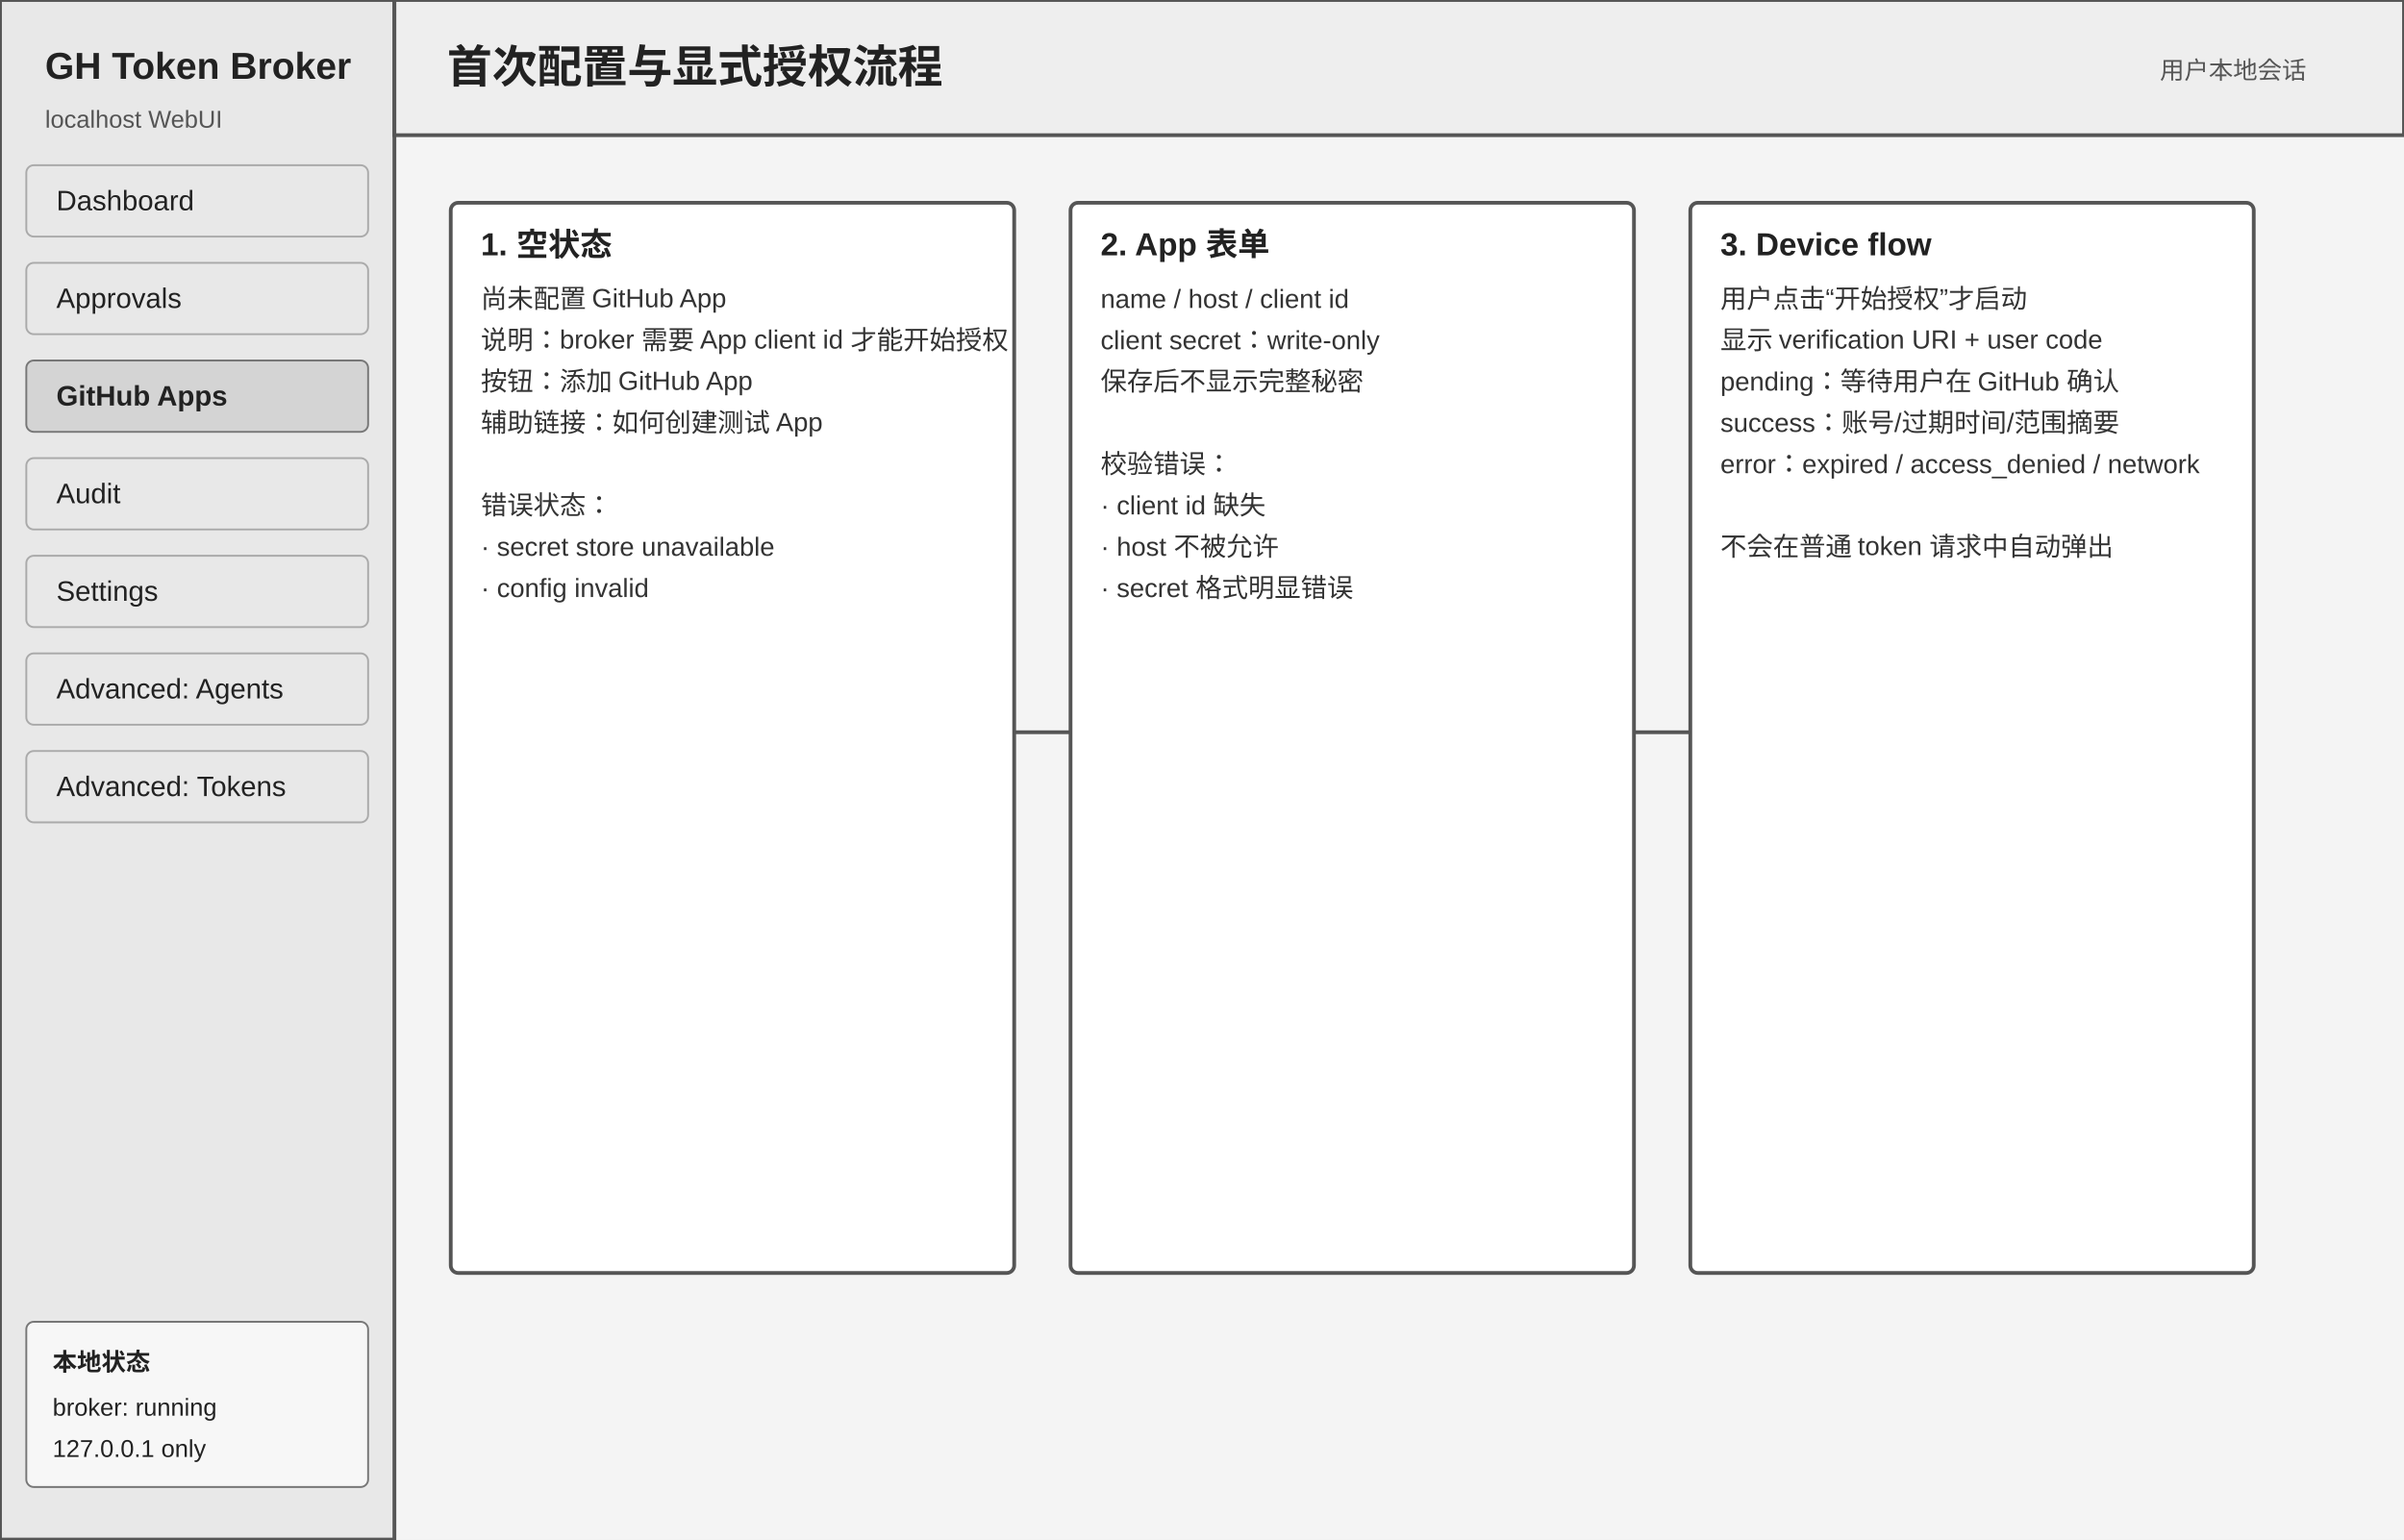
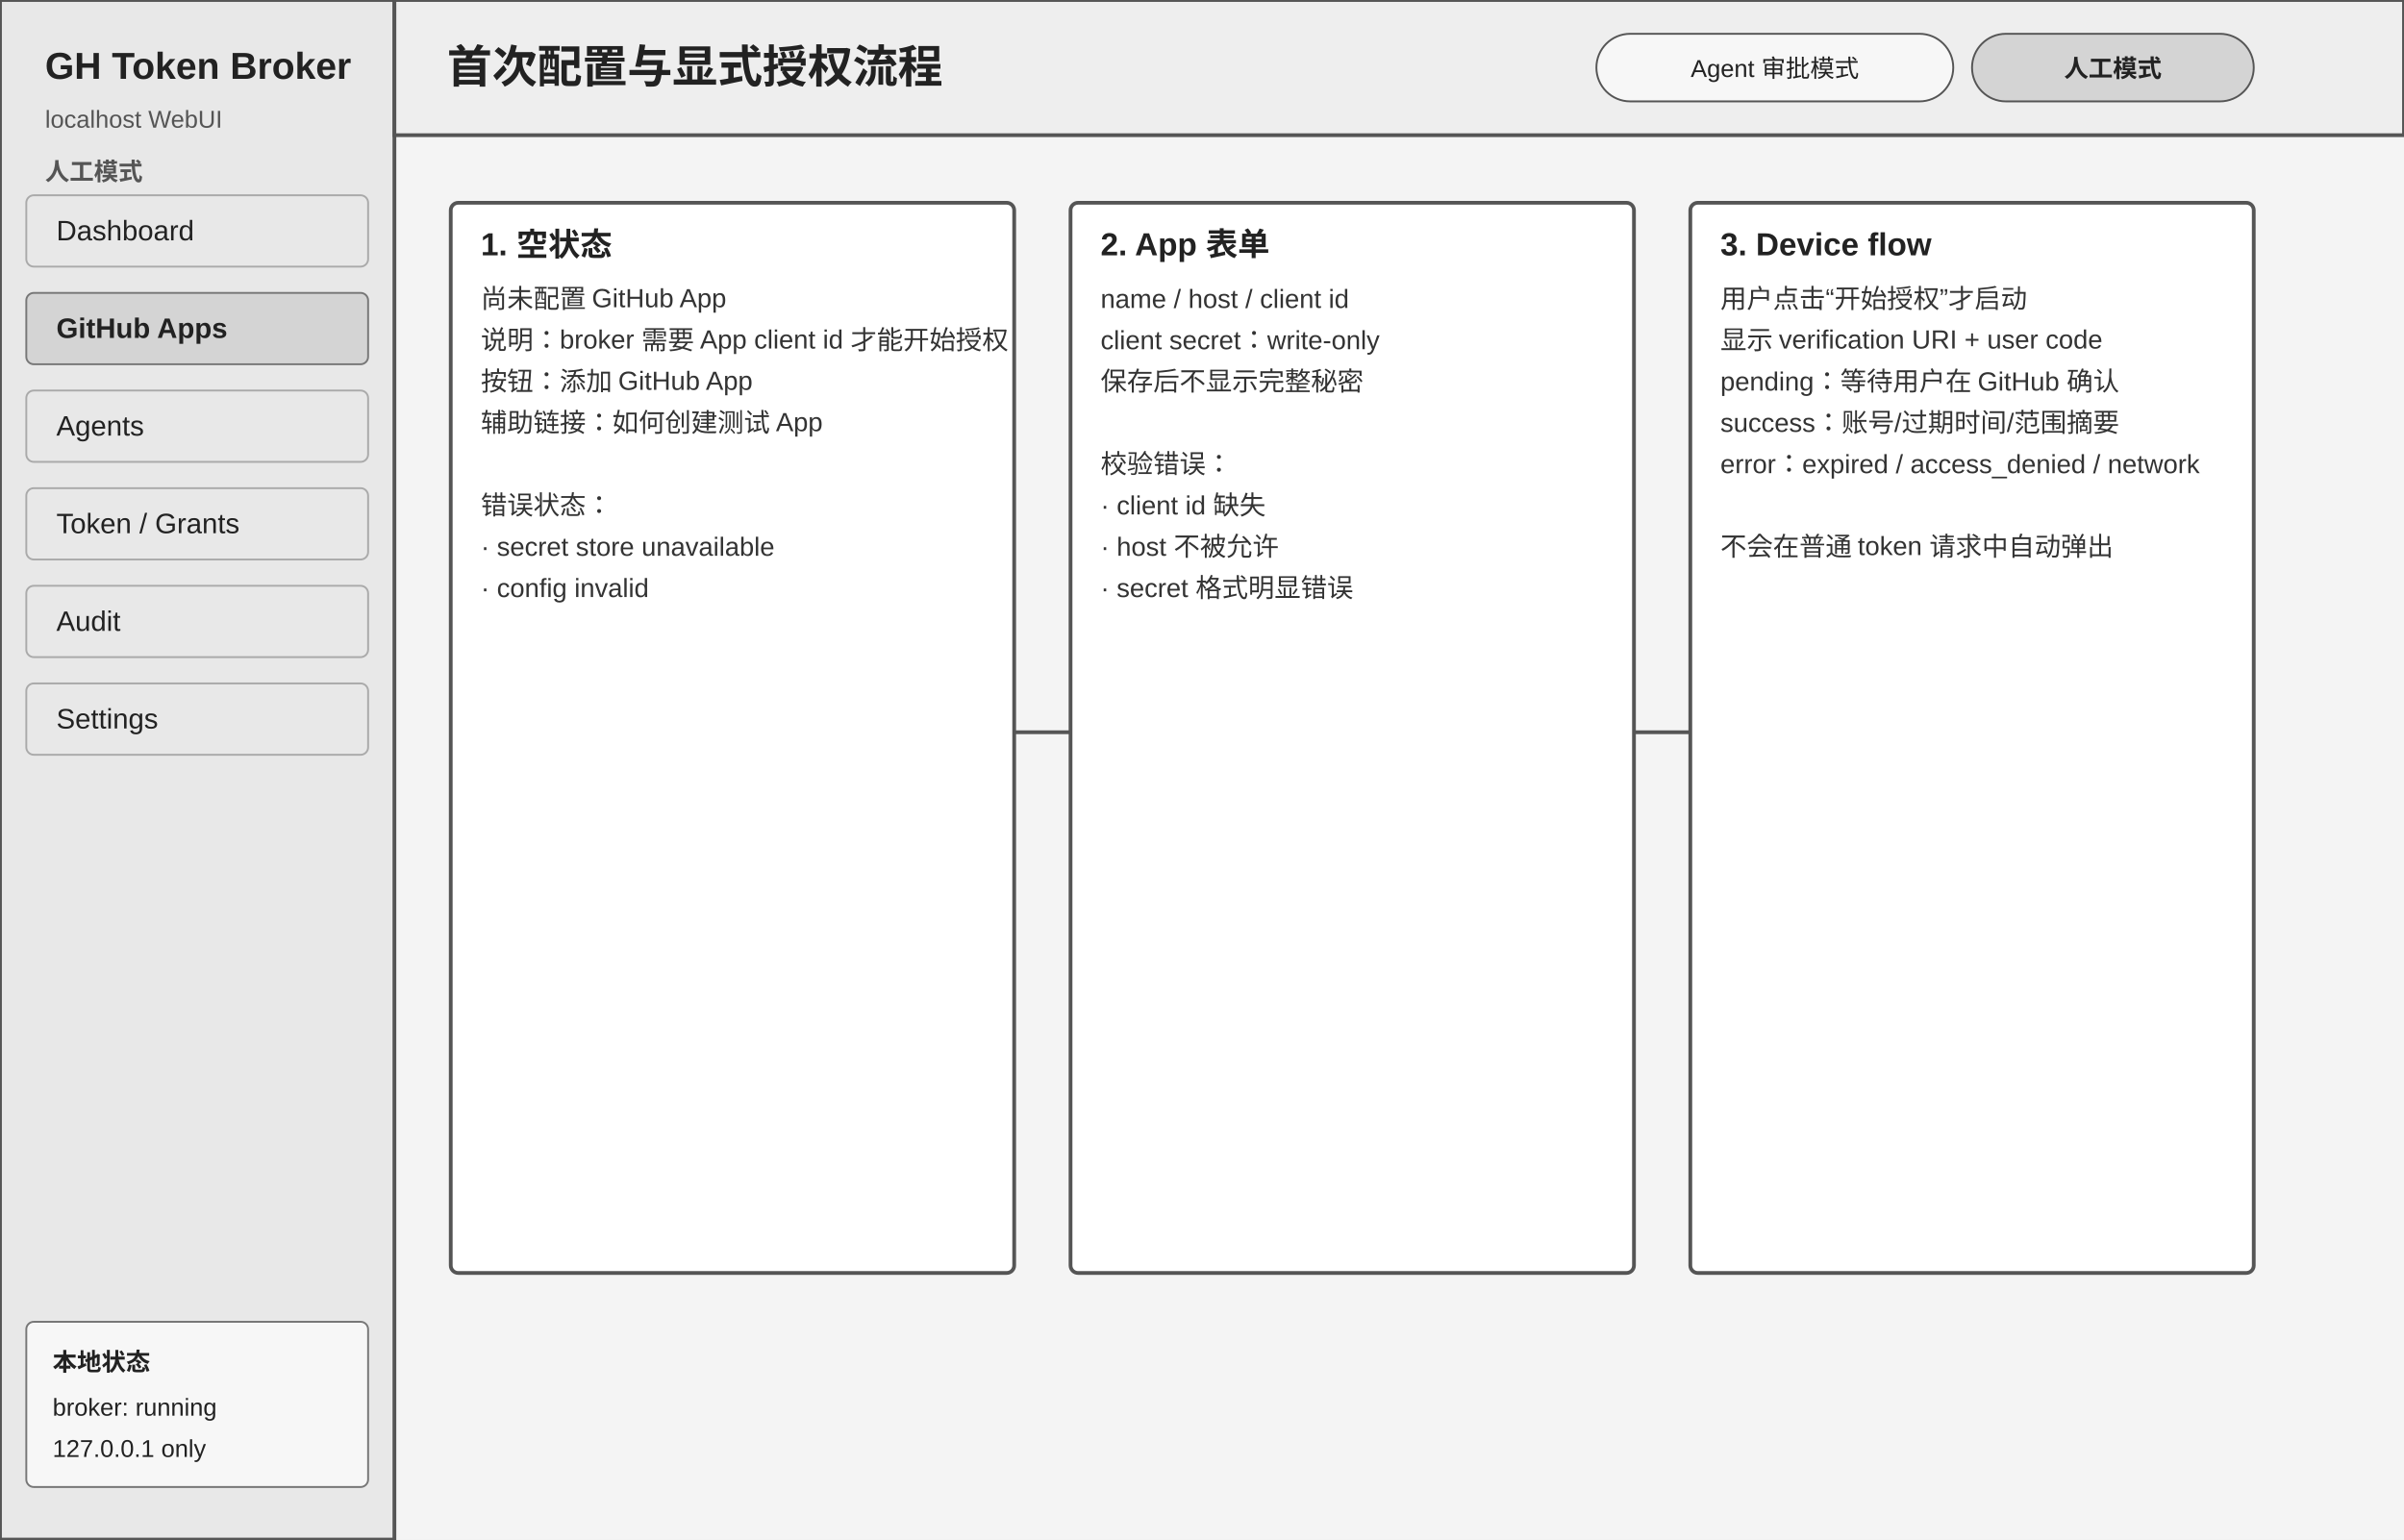
<svg xmlns="http://www.w3.org/2000/svg" width="1280" height="820" viewBox="0 0 1280 820">
  <rect width="100%" height="100%" fill="#f4f4f4" />
  <rect x="0" y="0" width="210" height="820" rx="0" fill="#e8e8e8" stroke="#555" stroke-width="2" />
  <text x="24" y="42" font-family="Microsoft YaHei, Segoe UI, Arial, sans-serif" font-size="20" font-weight="700" fill="#222" text-anchor="start">GH Token Broker</text>
  <text x="24" y="68" font-family="Microsoft YaHei, Segoe UI, Arial, sans-serif" font-size="13" font-weight="400" fill="#555" text-anchor="start">localhost WebUI</text>
-   <rect x="14" y="88" width="182" height="38" rx="4" fill="#e8e8e8" stroke="#aaa" stroke-width="1" />
-   <text x="30" y="112" font-family="Microsoft YaHei, Segoe UI, Arial, sans-serif" font-size="15" font-weight="400" fill="#222" text-anchor="start">Dashboard</text>
-   <rect x="14" y="140" width="182" height="38" rx="4" fill="#e8e8e8" stroke="#aaa" stroke-width="1" />
-   <text x="30" y="164" font-family="Microsoft YaHei, Segoe UI, Arial, sans-serif" font-size="15" font-weight="400" fill="#222" text-anchor="start">Approvals</text>
-   <rect x="14" y="192" width="182" height="38" rx="4" fill="#d4d4d4" stroke="#777" stroke-width="1" />
-   <text x="30" y="216" font-family="Microsoft YaHei, Segoe UI, Arial, sans-serif" font-size="15" font-weight="700" fill="#222" text-anchor="start">GitHub Apps</text>
-   <rect x="14" y="244" width="182" height="38" rx="4" fill="#e8e8e8" stroke="#aaa" stroke-width="1" />
-   <text x="30" y="268" font-family="Microsoft YaHei, Segoe UI, Arial, sans-serif" font-size="15" font-weight="400" fill="#222" text-anchor="start">Audit</text>
-   <rect x="14" y="296" width="182" height="38" rx="4" fill="#e8e8e8" stroke="#aaa" stroke-width="1" />
-   <text x="30" y="320" font-family="Microsoft YaHei, Segoe UI, Arial, sans-serif" font-size="15" font-weight="400" fill="#222" text-anchor="start">Settings</text>
-   <rect x="14" y="348" width="182" height="38" rx="4" fill="#e8e8e8" stroke="#aaa" stroke-width="1" />
-   <text x="30" y="372" font-family="Microsoft YaHei, Segoe UI, Arial, sans-serif" font-size="15" font-weight="400" fill="#222" text-anchor="start">Advanced: Agents</text>
-   <rect x="14" y="400" width="182" height="38" rx="4" fill="#e8e8e8" stroke="#aaa" stroke-width="1" />
-   <text x="30" y="424" font-family="Microsoft YaHei, Segoe UI, Arial, sans-serif" font-size="15" font-weight="400" fill="#222" text-anchor="start">Advanced: Tokens</text>
+   <text x="24" y="96" font-family="Microsoft YaHei, Segoe UI, Arial, sans-serif" font-size="13" font-weight="700" fill="#555" text-anchor="start">人工模式</text>
+   <rect x="14" y="104" width="182" height="38" rx="4" fill="#e8e8e8" stroke="#aaa" stroke-width="1" />
+   <text x="30" y="128" font-family="Microsoft YaHei, Segoe UI, Arial, sans-serif" font-size="15" font-weight="400" fill="#222" text-anchor="start">Dashboard</text>
+   <rect x="14" y="156" width="182" height="38" rx="4" fill="#d4d4d4" stroke="#777" stroke-width="1" />
+   <text x="30" y="180" font-family="Microsoft YaHei, Segoe UI, Arial, sans-serif" font-size="15" font-weight="700" fill="#222" text-anchor="start">GitHub Apps</text>
+   <rect x="14" y="208" width="182" height="38" rx="4" fill="#e8e8e8" stroke="#aaa" stroke-width="1" />
+   <text x="30" y="232" font-family="Microsoft YaHei, Segoe UI, Arial, sans-serif" font-size="15" font-weight="400" fill="#222" text-anchor="start">Agents</text>
+   <rect x="14" y="260" width="182" height="38" rx="4" fill="#e8e8e8" stroke="#aaa" stroke-width="1" />
+   <text x="30" y="284" font-family="Microsoft YaHei, Segoe UI, Arial, sans-serif" font-size="15" font-weight="400" fill="#222" text-anchor="start">Token / Grants</text>
+   <rect x="14" y="312" width="182" height="38" rx="4" fill="#e8e8e8" stroke="#aaa" stroke-width="1" />
+   <text x="30" y="336" font-family="Microsoft YaHei, Segoe UI, Arial, sans-serif" font-size="15" font-weight="400" fill="#222" text-anchor="start">Audit</text>
+   <rect x="14" y="364" width="182" height="38" rx="4" fill="#e8e8e8" stroke="#aaa" stroke-width="1" />
+   <text x="30" y="388" font-family="Microsoft YaHei, Segoe UI, Arial, sans-serif" font-size="15" font-weight="400" fill="#222" text-anchor="start">Settings</text>
  <rect x="14" y="704" width="182" height="88" rx="4" fill="#f7f7f7" stroke="#777" stroke-width="1" />
  <text x="28" y="730" font-family="Microsoft YaHei, Segoe UI, Arial, sans-serif" font-size="13" font-weight="700" fill="#222" text-anchor="start">本地状态</text>
  <text x="28" y="754" font-family="Microsoft YaHei, Segoe UI, Arial, sans-serif" font-size="13" font-weight="400" fill="#222" text-anchor="start">broker: running</text>
  <text x="28" y="776" font-family="Microsoft YaHei, Segoe UI, Arial, sans-serif" font-size="13" font-weight="400" fill="#222" text-anchor="start">127.0.0.1 only</text>
  <rect x="210" y="0" width="1070" height="72" rx="0" fill="#eeeeee" stroke="#555" stroke-width="2" />
  <text x="238" y="44" font-family="Microsoft YaHei, Segoe UI, Arial, sans-serif" font-size="24" font-weight="700" fill="#222" text-anchor="start">首次配置与显式授权流程</text>
-   <text x="1228" y="42" font-family="Microsoft YaHei, Segoe UI, Arial, sans-serif" font-size="13" font-weight="400" fill="#555" text-anchor="end">用户本地会话</text>
+   <rect x="850" y="18" width="190" height="36" rx="18" fill="#f7f7f7" stroke="#555" stroke-width="1" />
+   <text x="945" y="41" font-family="Microsoft YaHei, Segoe UI, Arial, sans-serif" font-size="13" font-weight="400" fill="#222" text-anchor="middle">Agent 审批模式</text>
+   <rect x="1050" y="18" width="150" height="36" rx="18" fill="#d4d4d4" stroke="#555" stroke-width="1" />
+   <text x="1125" y="41" font-family="Microsoft YaHei, Segoe UI, Arial, sans-serif" font-size="13" font-weight="700" fill="#222" text-anchor="middle">人工模式</text>
  <rect x="240" y="108" width="300" height="570" rx="4" fill="#ffffff" stroke="#555" stroke-width="2" />
  <text x="256" y="136" font-family="Microsoft YaHei, Segoe UI, Arial, sans-serif" font-size="17" font-weight="700" fill="#222" text-anchor="start">1. 空状态</text>
  <text x="256" y="164" font-family="Microsoft YaHei, Segoe UI, Arial, sans-serif" font-size="14" font-weight="400" fill="#333" text-anchor="start">尚未配置 GitHub App</text>
  <text x="256" y="186" font-family="Microsoft YaHei, Segoe UI, Arial, sans-serif" font-size="14" font-weight="400" fill="#333" text-anchor="start">说明：broker 需要 App client id 才能开始授权</text>
  <text x="256" y="208" font-family="Microsoft YaHei, Segoe UI, Arial, sans-serif" font-size="14" font-weight="400" fill="#333" text-anchor="start">按钮：添加 GitHub App</text>
  <text x="256" y="230" font-family="Microsoft YaHei, Segoe UI, Arial, sans-serif" font-size="14" font-weight="400" fill="#333" text-anchor="start">辅助链接：如何创建测试 App</text>
  <text x="256" y="252" font-family="Microsoft YaHei, Segoe UI, Arial, sans-serif" font-size="14" font-weight="400" fill="#333" text-anchor="start" />
  <text x="256" y="274" font-family="Microsoft YaHei, Segoe UI, Arial, sans-serif" font-size="14" font-weight="400" fill="#333" text-anchor="start">错误状态：</text>
  <text x="256" y="296" font-family="Microsoft YaHei, Segoe UI, Arial, sans-serif" font-size="14" font-weight="400" fill="#333" text-anchor="start">· secret store unavailable</text>
  <text x="256" y="318" font-family="Microsoft YaHei, Segoe UI, Arial, sans-serif" font-size="14" font-weight="400" fill="#333" text-anchor="start">· config invalid</text>
  <rect x="570" y="108" width="300" height="570" rx="4" fill="#ffffff" stroke="#555" stroke-width="2" />
  <text x="586" y="136" font-family="Microsoft YaHei, Segoe UI, Arial, sans-serif" font-size="17" font-weight="700" fill="#222" text-anchor="start">2. App 表单</text>
  <text x="586" y="164" font-family="Microsoft YaHei, Segoe UI, Arial, sans-serif" font-size="14" font-weight="400" fill="#333" text-anchor="start">name / host / client id</text>
  <text x="586" y="186" font-family="Microsoft YaHei, Segoe UI, Arial, sans-serif" font-size="14" font-weight="400" fill="#333" text-anchor="start">client secret：write-only</text>
  <text x="586" y="208" font-family="Microsoft YaHei, Segoe UI, Arial, sans-serif" font-size="14" font-weight="400" fill="#333" text-anchor="start">保存后不显示完整秘密</text>
  <text x="586" y="230" font-family="Microsoft YaHei, Segoe UI, Arial, sans-serif" font-size="14" font-weight="400" fill="#333" text-anchor="start" />
  <text x="586" y="252" font-family="Microsoft YaHei, Segoe UI, Arial, sans-serif" font-size="14" font-weight="400" fill="#333" text-anchor="start">校验错误：</text>
  <text x="586" y="274" font-family="Microsoft YaHei, Segoe UI, Arial, sans-serif" font-size="14" font-weight="400" fill="#333" text-anchor="start">· client id 缺失</text>
  <text x="586" y="296" font-family="Microsoft YaHei, Segoe UI, Arial, sans-serif" font-size="14" font-weight="400" fill="#333" text-anchor="start">· host 不被允许</text>
  <text x="586" y="318" font-family="Microsoft YaHei, Segoe UI, Arial, sans-serif" font-size="14" font-weight="400" fill="#333" text-anchor="start">· secret 格式明显错误</text>
  <rect x="900" y="108" width="300" height="570" rx="4" fill="#ffffff" stroke="#555" stroke-width="2" />
  <text x="916" y="136" font-family="Microsoft YaHei, Segoe UI, Arial, sans-serif" font-size="17" font-weight="700" fill="#222" text-anchor="start">3. Device flow</text>
  <text x="916" y="164" font-family="Microsoft YaHei, Segoe UI, Arial, sans-serif" font-size="14" font-weight="400" fill="#333" text-anchor="start">用户点击“开始授权”才启动</text>
  <text x="916" y="186" font-family="Microsoft YaHei, Segoe UI, Arial, sans-serif" font-size="14" font-weight="400" fill="#333" text-anchor="start">显示 verification URI + user code</text>
  <text x="916" y="208" font-family="Microsoft YaHei, Segoe UI, Arial, sans-serif" font-size="14" font-weight="400" fill="#333" text-anchor="start">pending：等待用户在 GitHub 确认</text>
  <text x="916" y="230" font-family="Microsoft YaHei, Segoe UI, Arial, sans-serif" font-size="14" font-weight="400" fill="#333" text-anchor="start">success：账号/过期时间/范围摘要</text>
  <text x="916" y="252" font-family="Microsoft YaHei, Segoe UI, Arial, sans-serif" font-size="14" font-weight="400" fill="#333" text-anchor="start">error：expired / access_denied / network</text>
  <text x="916" y="274" font-family="Microsoft YaHei, Segoe UI, Arial, sans-serif" font-size="14" font-weight="400" fill="#333" text-anchor="start" />
  <text x="916" y="296" font-family="Microsoft YaHei, Segoe UI, Arial, sans-serif" font-size="14" font-weight="400" fill="#333" text-anchor="start">不会在普通 token 请求中自动弹出</text>
  <line x1="540" y1="390" x2="570" y2="390" stroke="#555" stroke-width="2" />
  <line x1="870" y1="390" x2="900" y2="390" stroke="#555" stroke-width="2" />
</svg>
